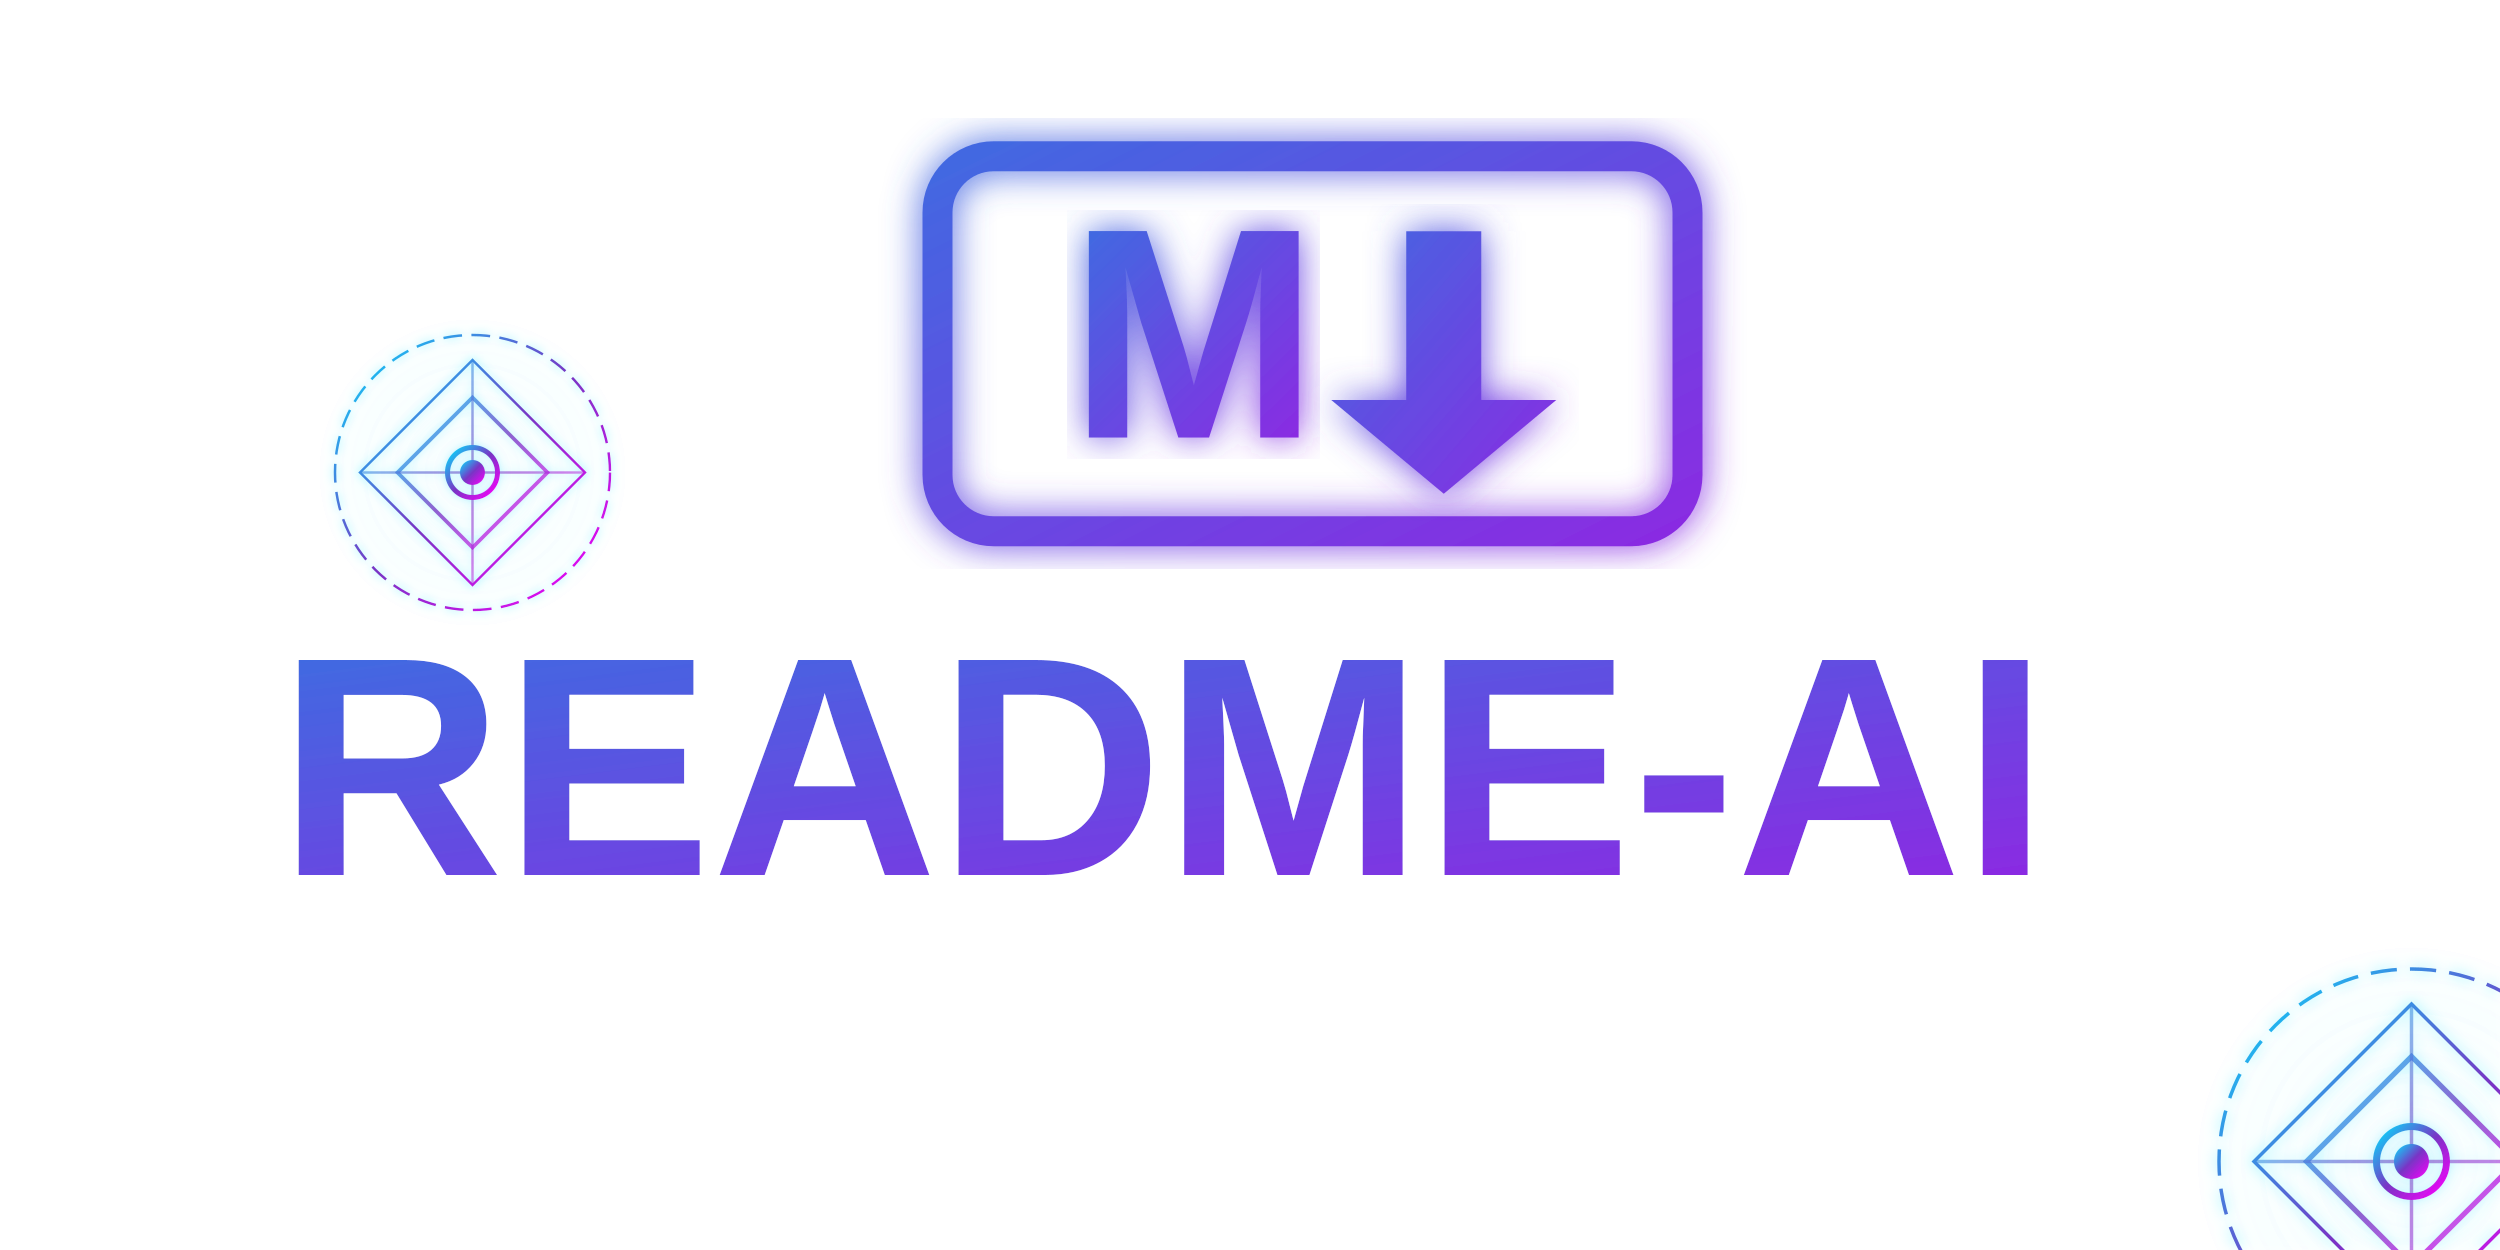
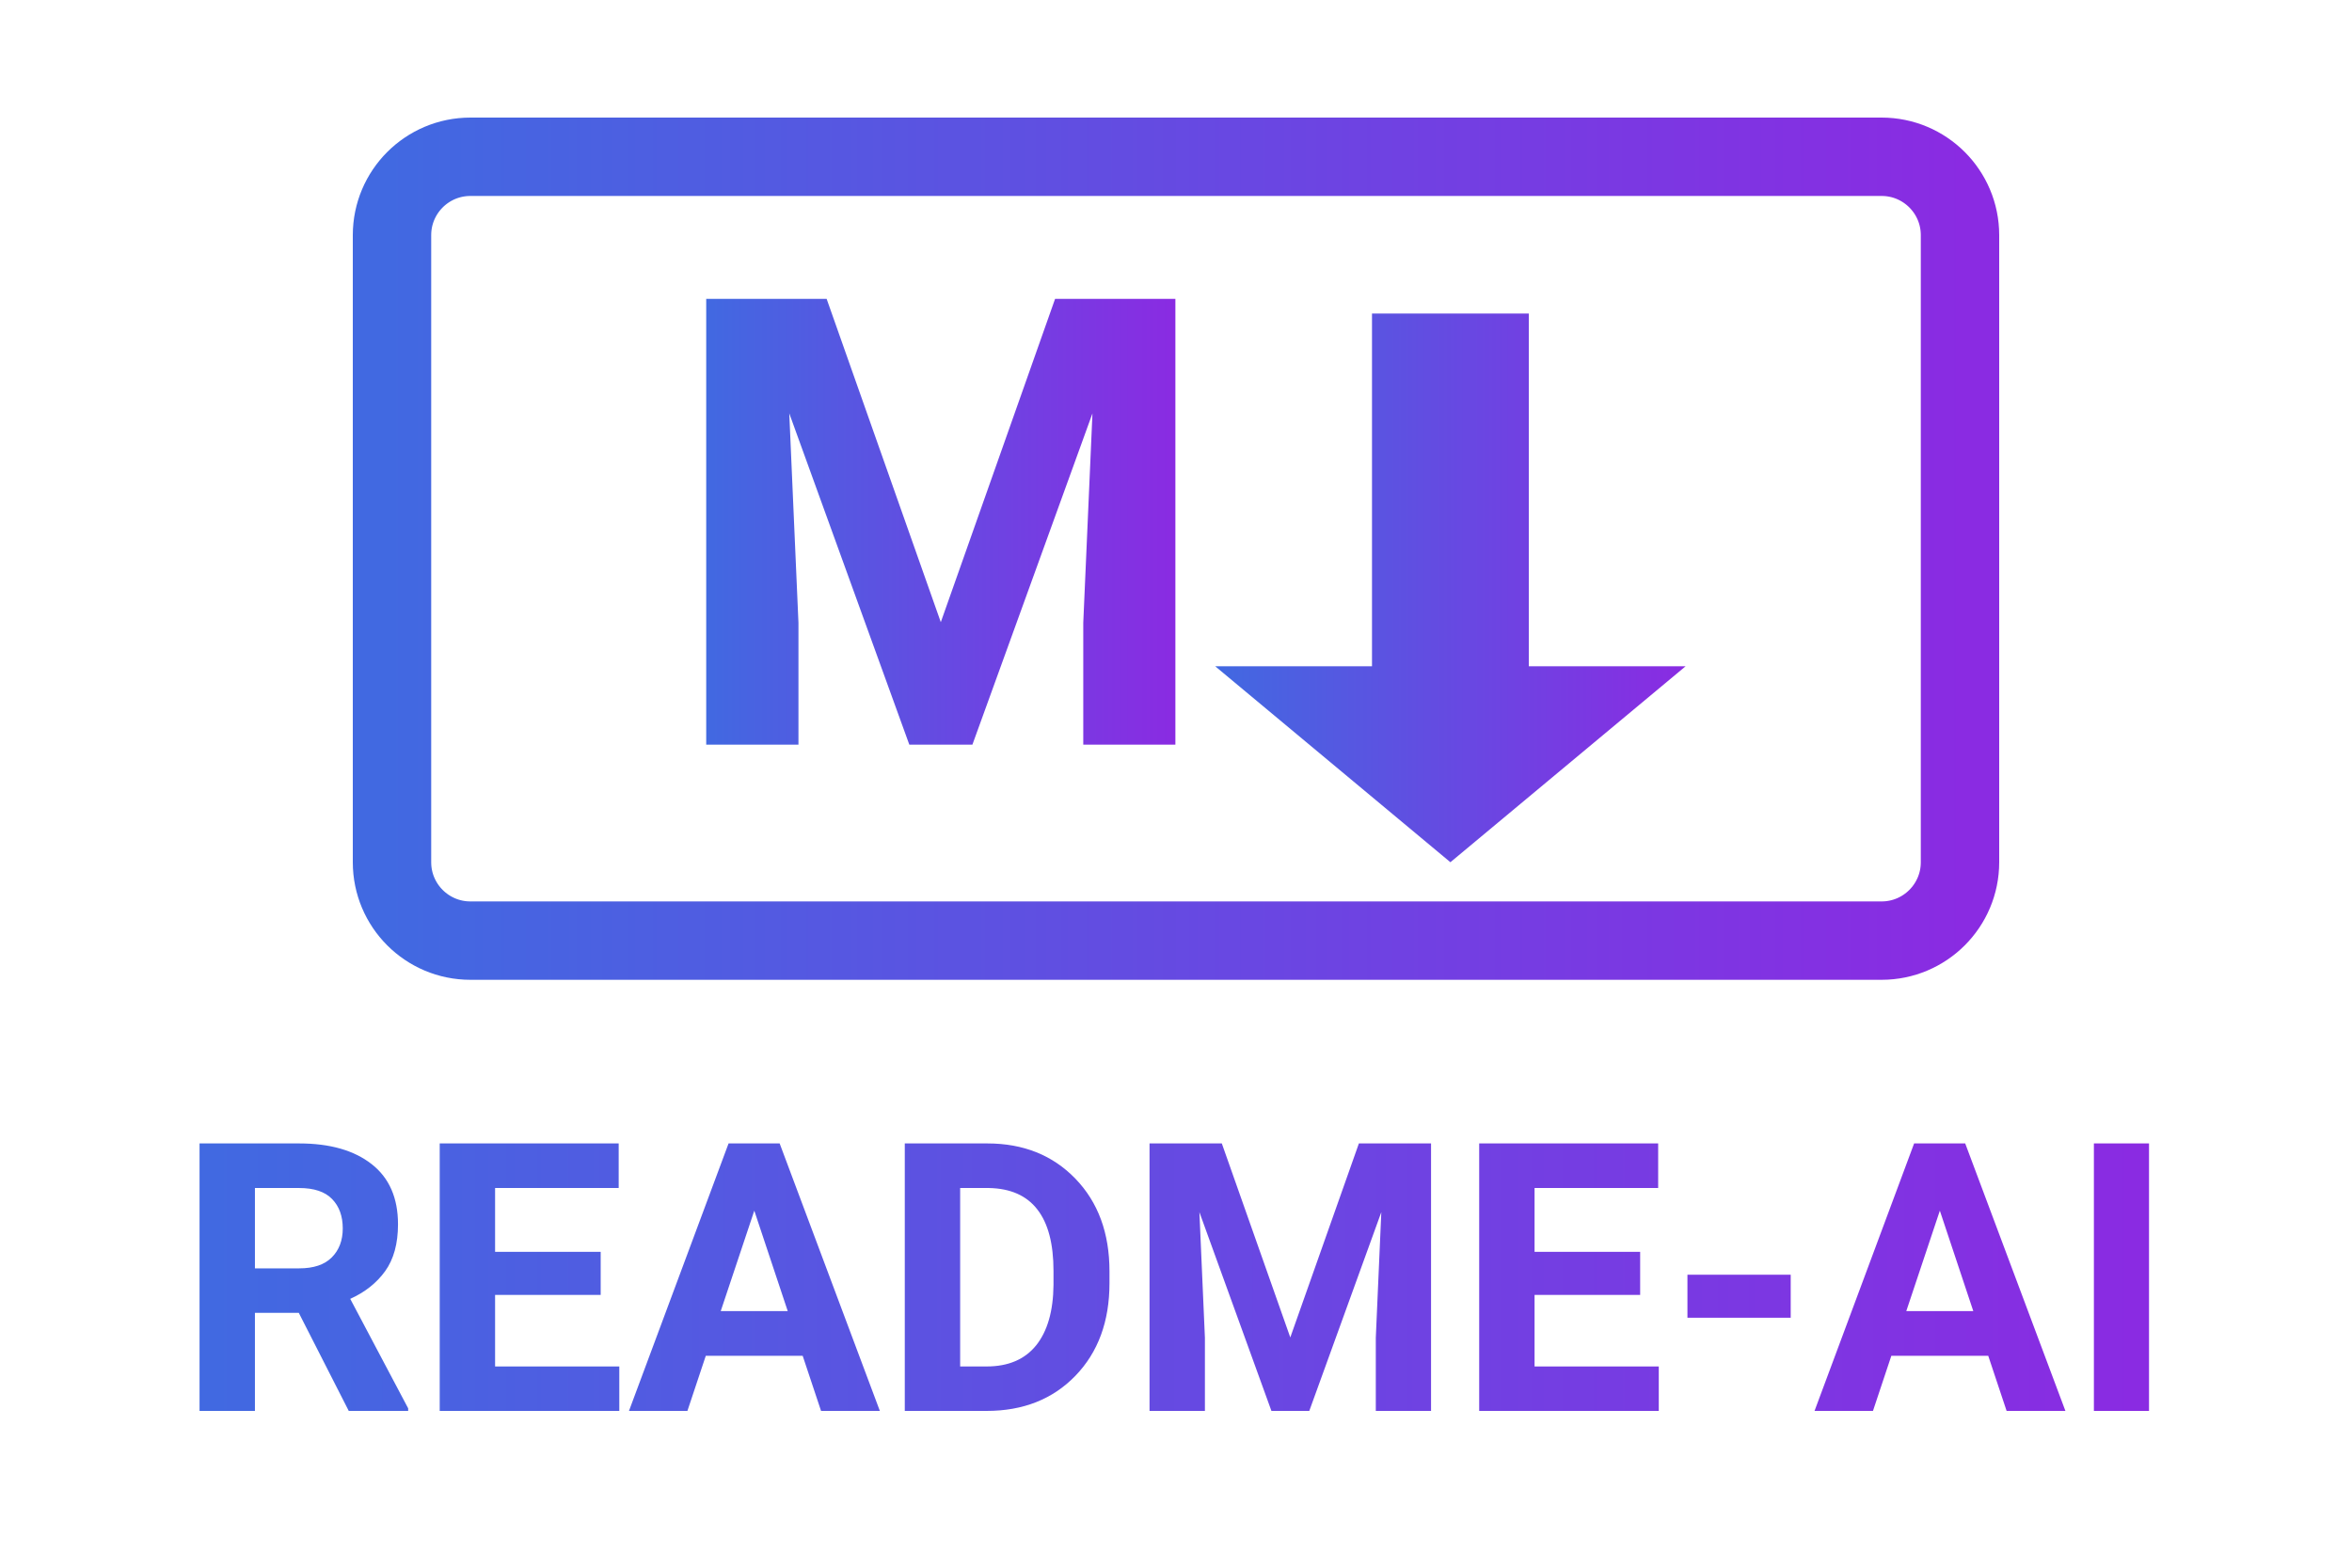
- <svg xmlns="http://www.w3.org/2000/svg" viewBox="0 0 800 400">
+ <svg xmlns="http://www.w3.org/2000/svg" viewBox="0 0 300 200">
  <defs>
-     <linearGradient id="coolGradient" x1="0%" y1="0%" x2="100%" y2="100%">
-       <stop offset="0%" style="stop-color:#4169E1;stop-opacity:1">
-         <animate attributeName="stop-color" values="#4169E1; #8A2BE2; #4169E1" dur="10s" repeatCount="indefinite" />
-       </stop>
-       <stop offset="100%" style="stop-color:#8A2BE2;stop-opacity:1">
-         <animate attributeName="stop-color" values="#8A2BE2; #4169E1; #8A2BE2" dur="10s" repeatCount="indefinite" />
-       </stop>
+     <linearGradient id="blueviolet" x1="0%" y1="0%" x2="100%" y2="0%">
+       <stop offset="0%" style="stop-color:#4169E1;stop-opacity:1" />
+       <stop offset="100%" style="stop-color:#8A2BE2;stop-opacity:1" />
    </linearGradient>
-     <linearGradient id="cosmicGradient" x1="0%" y1="0%" x2="100%" y2="100%">
-       <stop offset="0%" style="stop-color:#00E5FF" />
-       <stop offset="50%" style="stop-color:#7934C5" />
-       <stop offset="100%" style="stop-color:#FF00FF" />
-     </linearGradient>
-     <radialGradient id="energyField">
-       <stop offset="0%" style="stop-color:white;stop-opacity:0.2" />
-       <stop offset="100%" style="stop-color:#00E5FF;stop-opacity:0" />
-     </radialGradient>
-     <filter id="glow">
-       <feGaussianBlur stdDeviation="5" result="coloredBlur" />
-       <feMerge>
-         <feMergeNode in="coloredBlur" />
-         <feMergeNode in="SourceGraphic" />
-       </feMerge>
-     </filter>
-     <filter id="powerGlow" x="-50%" y="-50%" width="200%" height="200%">
-       <feGaussianBlur stdDeviation="4" result="glow" />
-       <feComposite operator="over" in="glow" in2="SourceGraphic" />
-       <feDropShadow dx="0" dy="0" stdDeviation="8" flood-color="#00E5FF" flood-opacity="0.5" />
-     </filter>
-     <filter id="shadow">
-       <feDropShadow dx="0" dy="0" stdDeviation="10" flood-color="white" />
-     </filter>
  </defs>
-   <rect x="0" y="0" width="800" height="400" fill="none" />
-   <g transform="translate(100, 100) scale(0.2)" filter="url(#powerGlow)">
-     <circle cx="256" cy="256" r="252" fill="url(#energyField)" opacity="0.3" />
-     <circle cx="256" cy="256" r="220" fill="none" stroke="url(#cosmicGradient)" stroke-width="4" stroke-dasharray="30 15">
-       <animate attributeName="stroke-dashoffset" values="0;100" dur="3s" repeatCount="indefinite" />
-     </circle>
-     <path d="M256 76 L436 256 L256 436 L76 256 Z" fill="none" stroke="url(#cosmicGradient)" stroke-width="4">
-       <animate attributeName="stroke-dasharray" values="0,1000;1000,0" dur="4s" repeatCount="indefinite" />
-     </path>
-     <path d="M256 136 L376 256 L256 376 L136 256 Z" fill="none" stroke="url(#cosmicGradient)" stroke-width="6" opacity="0.8">
-       <animateTransform attributeName="transform" type="rotate" from="0 256 256" to="360 256 256" dur="10s" repeatCount="indefinite" />
-     </path>
-     <path d="M256 76 V436 M76 256 H436" stroke="url(#cosmicGradient)" stroke-width="4" opacity="0.6" />
-     <circle cx="256" cy="256" r="40" fill="none" stroke="url(#cosmicGradient)" stroke-width="8">
-       <animate attributeName="r" values="40;45;40" dur="2s" repeatCount="indefinite" />
-     </circle>
-     <circle cx="256" cy="256" r="20" fill="url(#cosmicGradient)">
-       <animate attributeName="r" values="20;25;20" dur="2s" repeatCount="indefinite" />
-     </circle>
-   </g>
-   <g transform="translate(700, 300) scale(0.28)" filter="url(#powerGlow)">
-     <circle cx="256" cy="256" r="252" fill="url(#energyField)" opacity="0.3" />
-     <circle cx="256" cy="256" r="220" fill="none" stroke="url(#cosmicGradient)" stroke-width="4" stroke-dasharray="30 15">
-       <animate attributeName="stroke-dashoffset" values="0;100" dur="4s" repeatCount="indefinite" />
-     </circle>
-     <path d="M256 76 L436 256 L256 436 L76 256 Z" fill="none" stroke="url(#cosmicGradient)" stroke-width="4">
-       <animate attributeName="stroke-dasharray" values="0,1000;1000,0" dur="5s" repeatCount="indefinite" />
-     </path>
-     <path d="M256 136 L376 256 L256 376 L136 256 Z" fill="none" stroke="url(#cosmicGradient)" stroke-width="6" opacity="0.8">
-       <animateTransform attributeName="transform" type="rotate" from="360 256 256" to="0 256 256" dur="10s" repeatCount="indefinite" />
-     </path>
-     <path d="M256 76 V436 M76 256 H436" stroke="url(#cosmicGradient)" stroke-width="4" opacity="0.6" />
-     <circle cx="256" cy="256" r="40" fill="none" stroke="url(#cosmicGradient)" stroke-width="8">
-       <animate attributeName="r" values="40;45;40" dur="3s" repeatCount="indefinite" />
-     </circle>
-     <circle cx="256" cy="256" r="20" fill="url(#cosmicGradient)">
-       <animate attributeName="r" values="20;25;20" dur="3s" repeatCount="indefinite" />
-     </circle>
-   </g>
-   <g transform="translate(300, 50) scale(1.2)">
-     <rect x="0" y="0" width="200" height="100" rx="15" stroke="url(#coolGradient)" stroke-width="8" fill="none" filter="url(#glow)">
-       <animate attributeName="stroke-dasharray" from="0 1000" to="1000 0" dur="3s" repeatCount="indefinite" />
-     </rect>
-     <text x="35" y="75" font-family="Arial, sans-serif" font-size="80" font-weight="bold" fill="url(#coolGradient)" filter="url(#glow)">M</text>
-     <path d="M125 20 L125 65 L105 65 L135 90 L165 65 L145 65 L145 20 Z" fill="url(#coolGradient)" filter="url(#glow)">
-       <animateTransform attributeName="transform" type="rotate" values="0 140 60;360 140 60" dur="4s" repeatCount="indefinite" />
-     </path>
-   </g>
-   <text x="400" y="280" font-family="Arial, sans-serif" font-size="100" font-weight="bold" text-anchor="middle" fill="url(#coolGradient)" filter="url(#shadow)">
-         README-AI
-         <animateTransform attributeName="transform" type="scale" values="1;1.05;1" dur="3s" repeatCount="indefinite" />
-     <animate attributeName="opacity" values="0.7;1;0.7" dur="3s" repeatCount="indefinite" />
-   </text>
+   <rect x="50" y="20" width="200" height="100" rx="10" stroke="url(#blueviolet)" stroke-width="10" fill="none" />
+   <text x="85" y="95" font-family="Roboto, sans-serif" font-size="80" font-weight="bold" fill="url(#blueviolet)">M</text>
+   <path d="M175 40 L175 85 L155 85 L185 110 L215 85 L195 85 L195 40 Z" fill="url(#blueviolet)" />
+   <text x="150" y="180" font-family="Roboto, sans-serif" font-size="48" font-weight="bold" text-anchor="middle" fill="url(#blueviolet)">README-AI</text>
</svg>
